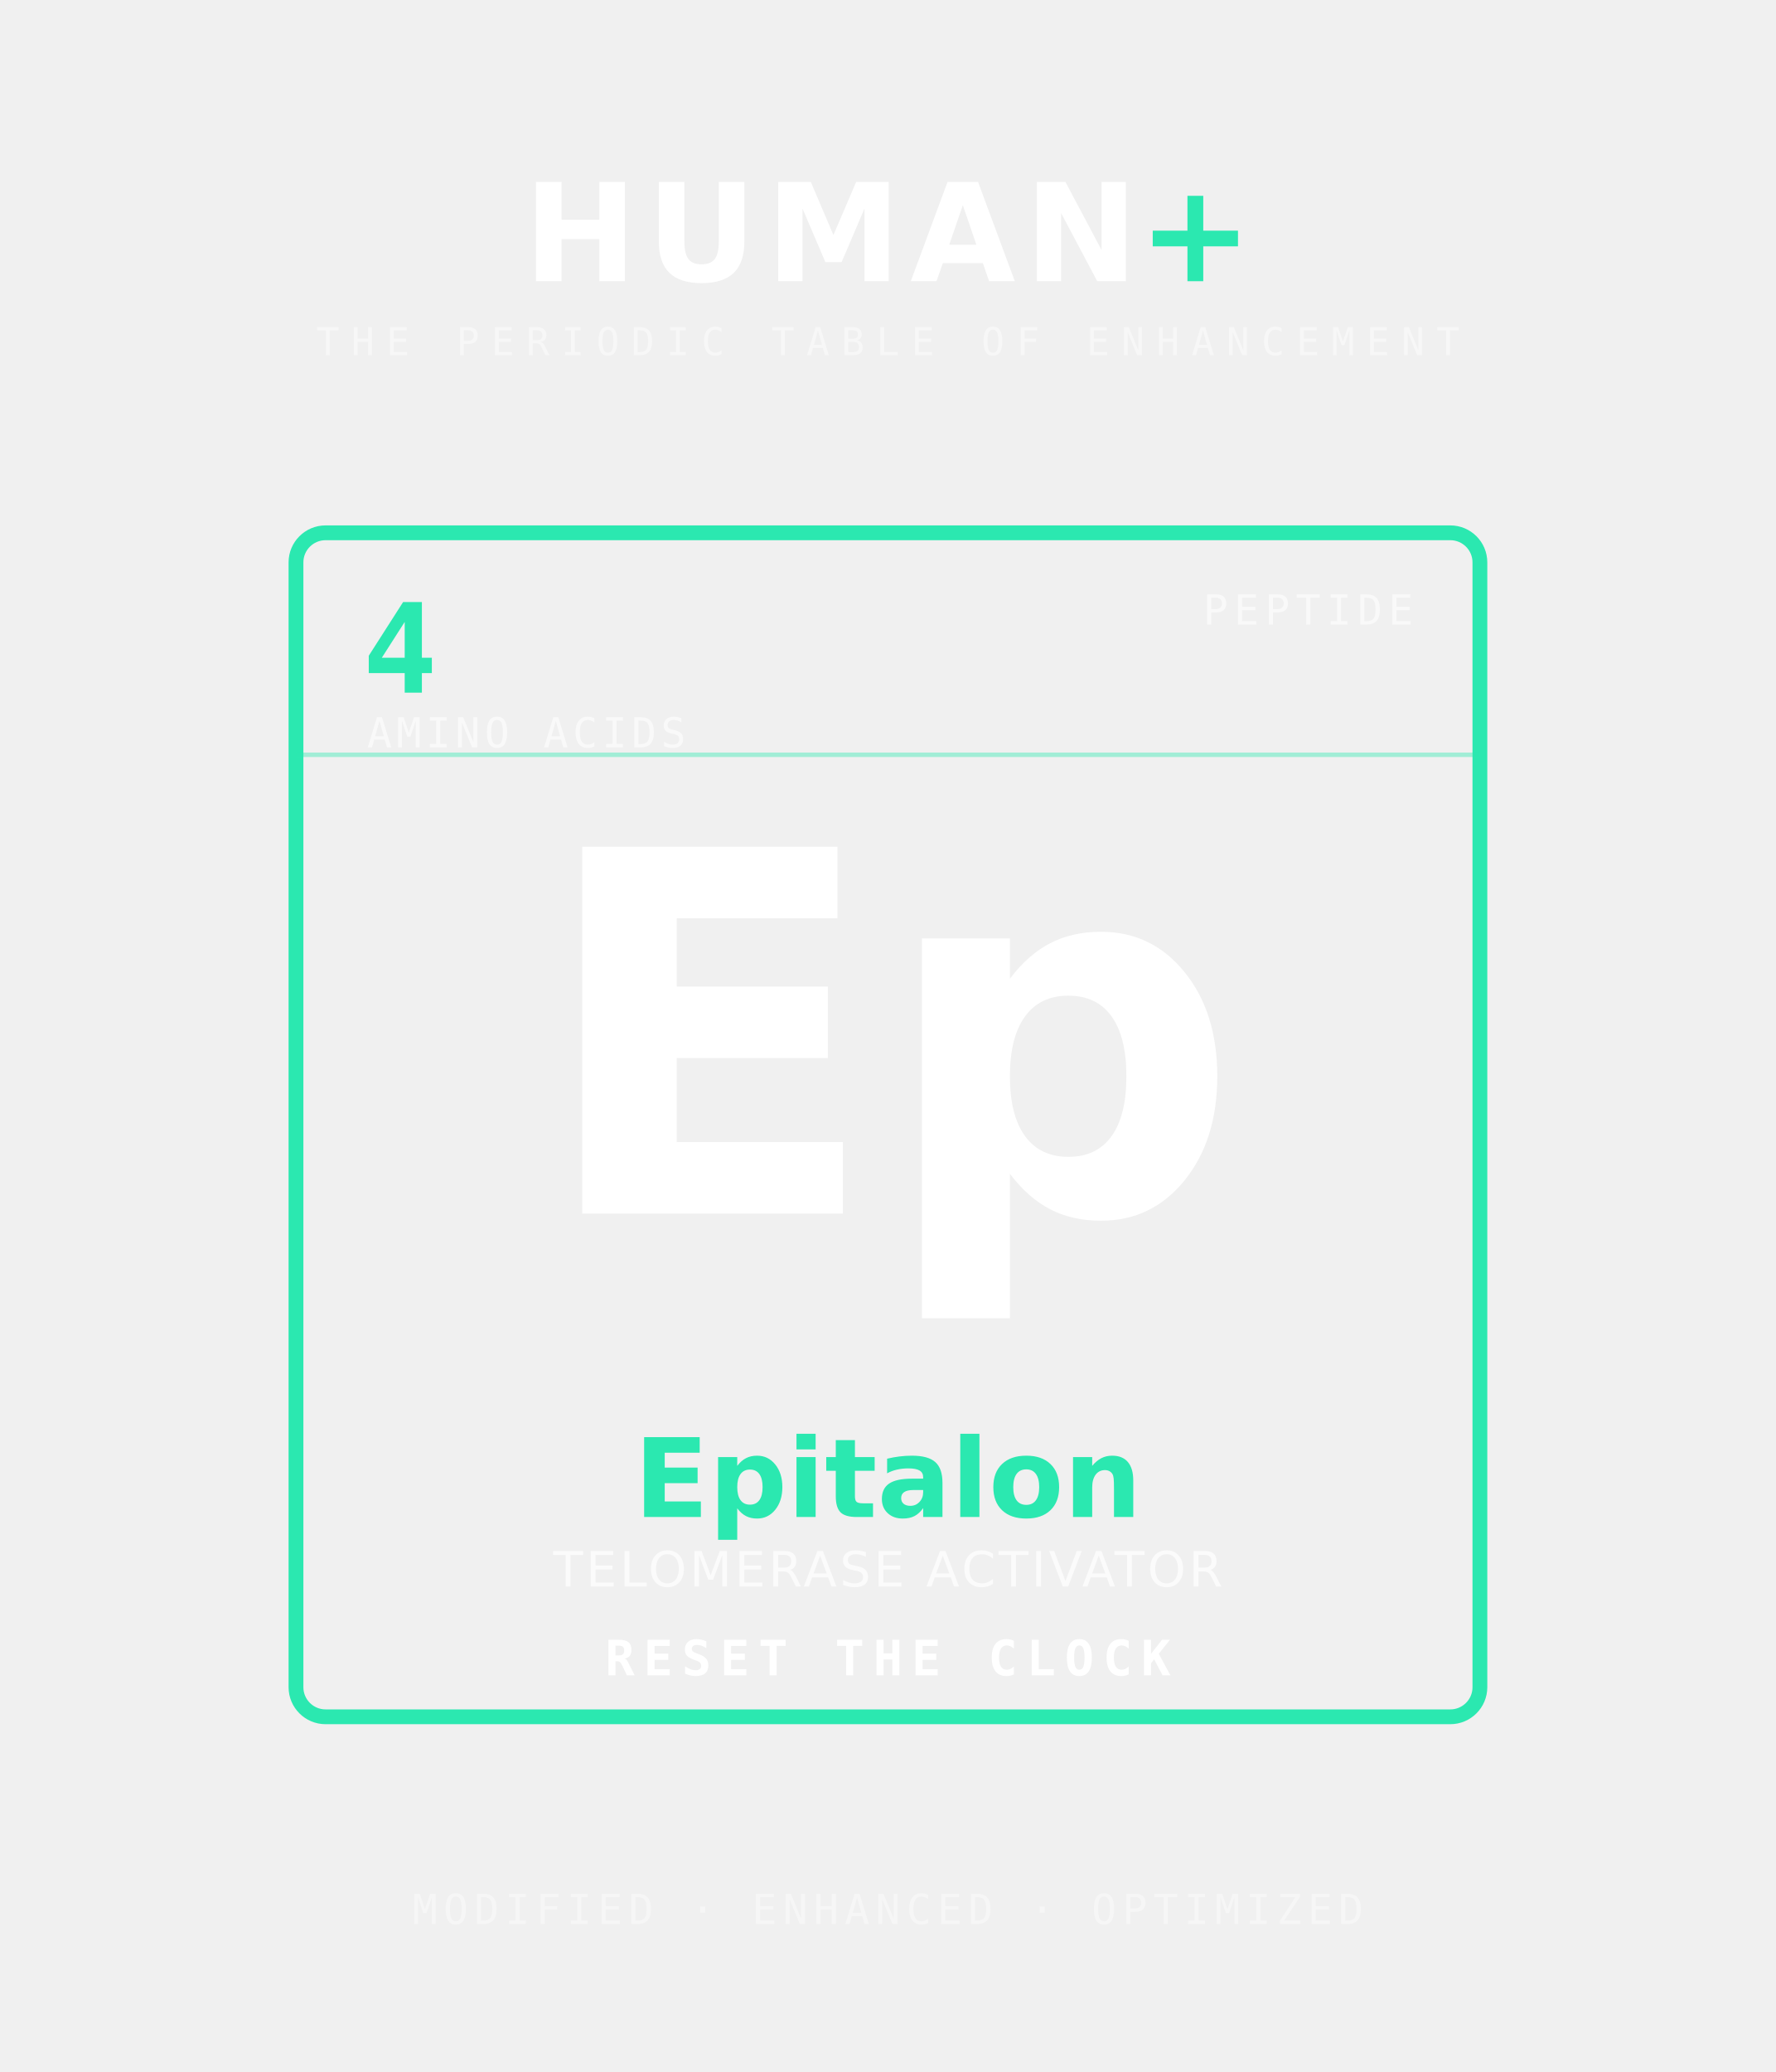
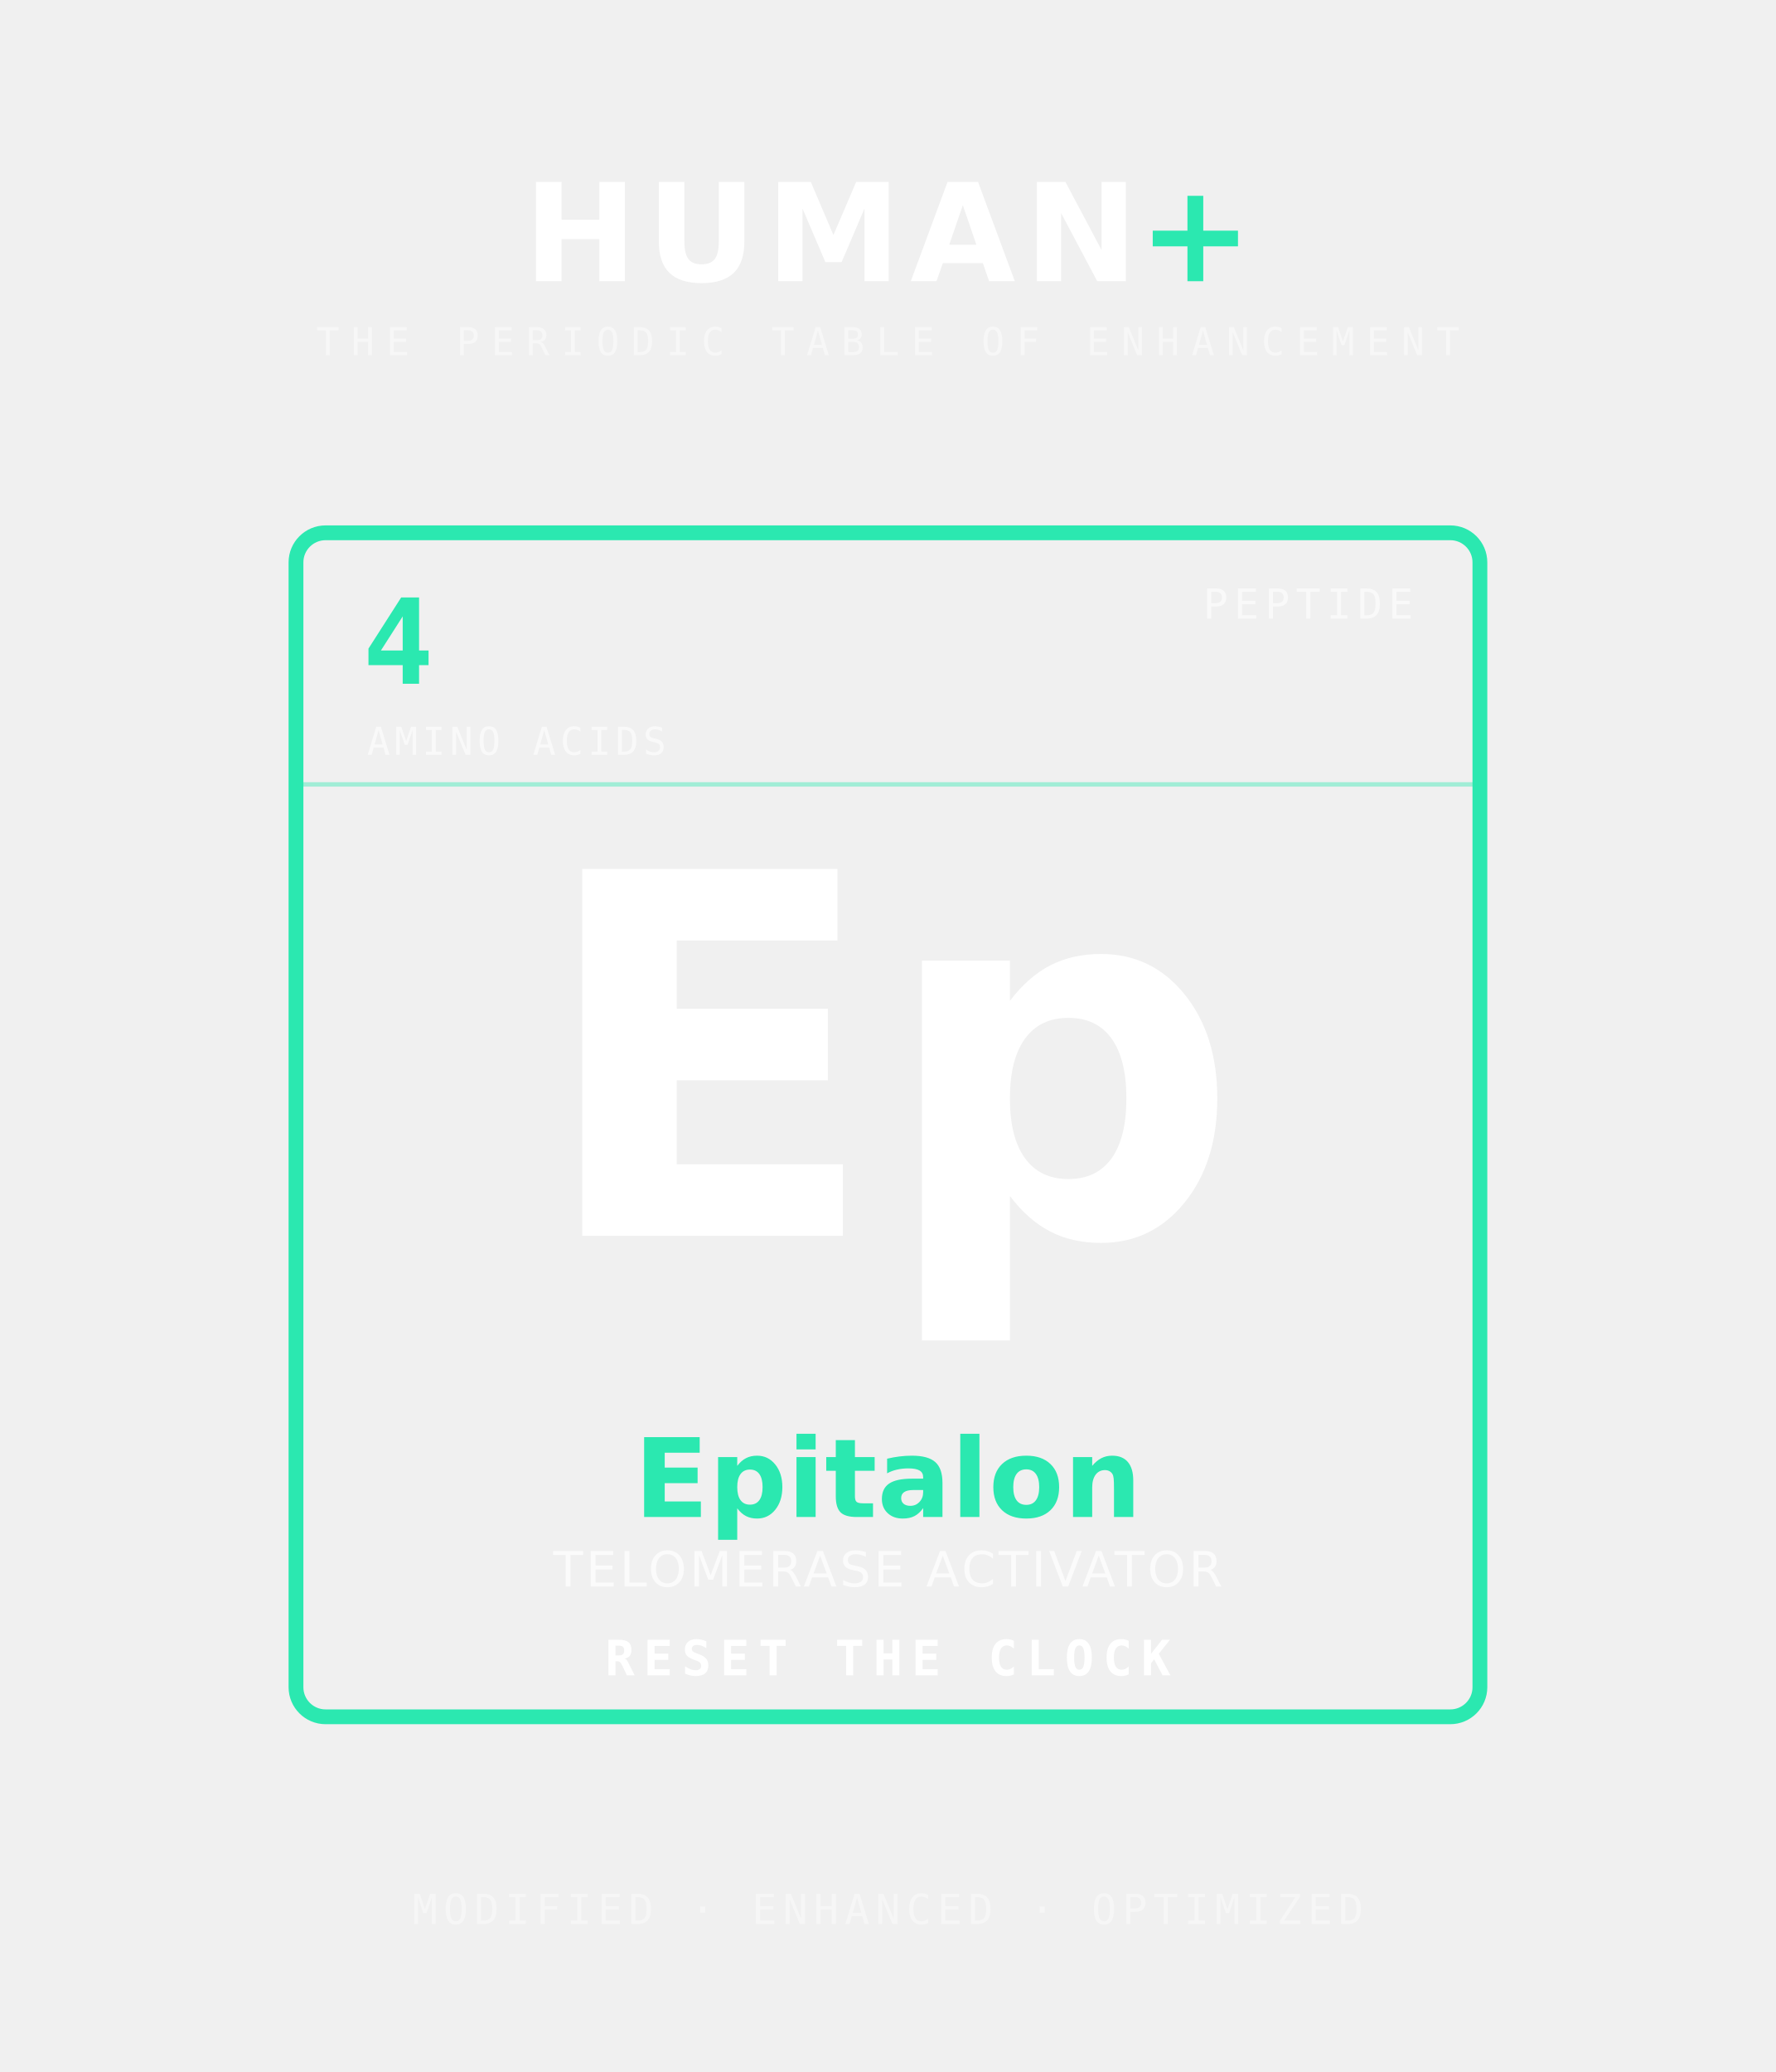
<svg xmlns="http://www.w3.org/2000/svg" viewBox="0 0 1200 1400" width="1200" height="1400">
  <text x="600" y="190" font-family="DejaVu Sans, Liberation Sans, Arial, sans-serif" font-size="92" font-weight="800" text-anchor="middle" letter-spacing="6" fill="#FFFFFF">HUMAN<tspan fill="#2BE8B0">+</tspan>
  </text>
  <text x="600" y="240" font-family="DejaVu Sans Mono, Liberation Mono, monospace" font-size="26" text-anchor="middle" letter-spacing="8" fill="#FFFFFF" fill-opacity="0.45">THE PERIODIC TABLE OF ENHANCEMENT</text>
  <rect x="200" y="360" width="800" height="800" rx="20" fill="none" stroke="#2BE8B0" stroke-width="10" />
-   <line x1="200" y1="510" x2="1000" y2="510" stroke="#2BE8B0" stroke-width="3" stroke-opacity="0.4" />
-   <text x="245" y="468" font-family="DejaVu Sans Mono, Liberation Mono, monospace" font-size="84" font-weight="700" fill="#2BE8B0">4</text>
-   <text x="248" y="505" font-family="DejaVu Sans Mono, Liberation Mono, monospace" font-size="28" letter-spacing="3" fill="#FFFFFF" fill-opacity="0.6">AMINO ACIDS</text>
-   <text x="955" y="422" font-family="DejaVu Sans Mono, Liberation Mono, monospace" font-size="28" letter-spacing="4" text-anchor="end" fill="#FFFFFF" fill-opacity="0.6">PEPTIDE</text>
-   <text x="600.0" y="820" font-family="DejaVu Sans, Liberation Sans, Arial, sans-serif" font-size="340" font-weight="800" text-anchor="middle" fill="#FFFFFF">Ep</text>
+   <line x1="200" y1="530" x2="1000" y2="530" stroke="#2BE8B0" stroke-width="3" stroke-opacity="0.4" />
+   <text x="245" y="462" font-family="DejaVu Sans Mono, Liberation Mono, monospace" font-size="80" font-weight="700" fill="#2BE8B0">4</text>
+   <text x="248" y="510" font-family="DejaVu Sans Mono, Liberation Mono, monospace" font-size="26" letter-spacing="3" fill="#FFFFFF" fill-opacity="0.6">AMINO ACIDS</text>
+   <text x="955" y="418" font-family="DejaVu Sans Mono, Liberation Mono, monospace" font-size="28" letter-spacing="4" text-anchor="end" fill="#FFFFFF" fill-opacity="0.6">PEPTIDE</text>
+   <text x="600.0" y="835" font-family="DejaVu Sans, Liberation Sans, Arial, sans-serif" font-size="340" font-weight="800" text-anchor="middle" fill="#FFFFFF">Ep</text>
  <text x="600.0" y="1025" font-family="DejaVu Sans, Liberation Sans, Arial, sans-serif" font-size="74" font-weight="800" text-anchor="middle" fill="#2BE8B0">Epitalon</text>
  <text x="600.0" y="1072" font-family="DejaVu Sans, Liberation Sans, Arial, sans-serif" font-size="33" letter-spacing="2" text-anchor="middle" fill="#FFFFFF" fill-opacity="0.7">TELOMERASE ACTIVATOR</text>
  <text x="600.0" y="1132" font-family="DejaVu Sans Mono, Liberation Mono, monospace" font-size="33" font-weight="700" letter-spacing="6" text-anchor="middle" fill="#FFFFFF">RESET THE CLOCK</text>
  <text x="600" y="1300" font-family="DejaVu Sans Mono, Liberation Mono, monospace" font-size="28" letter-spacing="4" text-anchor="middle" fill="#FFFFFF" fill-opacity="0.4">MODIFIED · ENHANCED · OPTIMIZED</text>
</svg>
